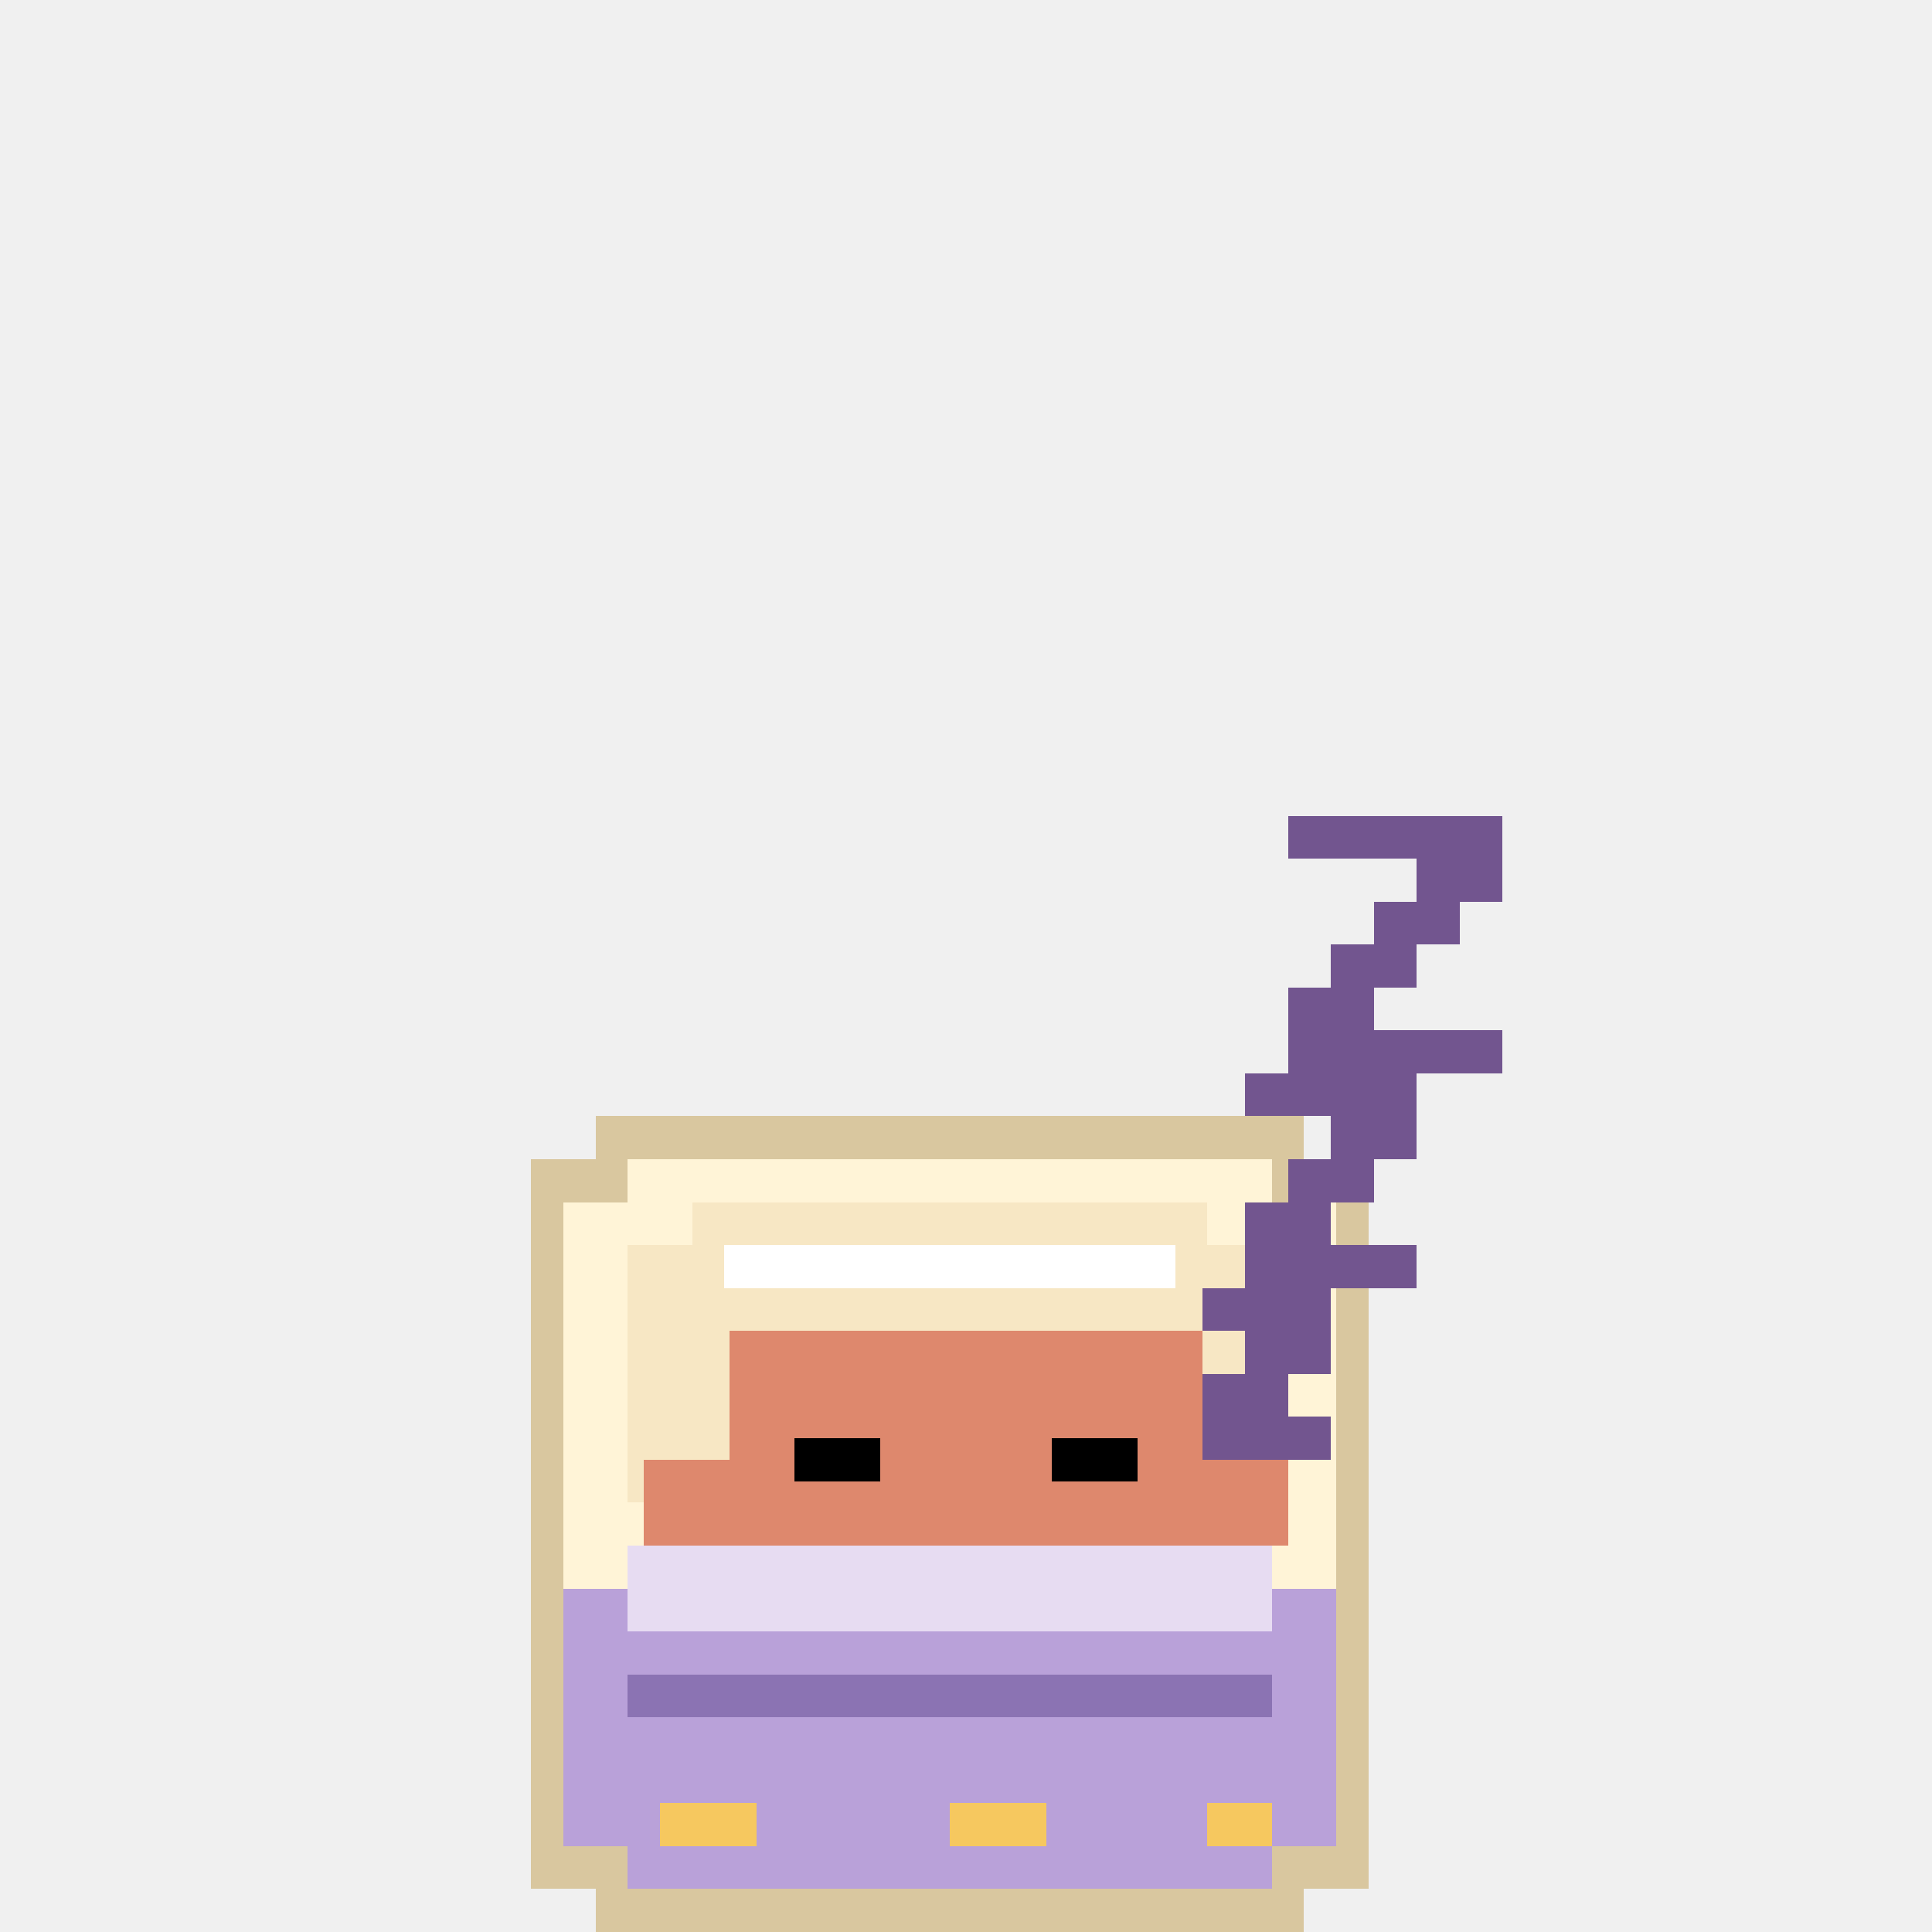
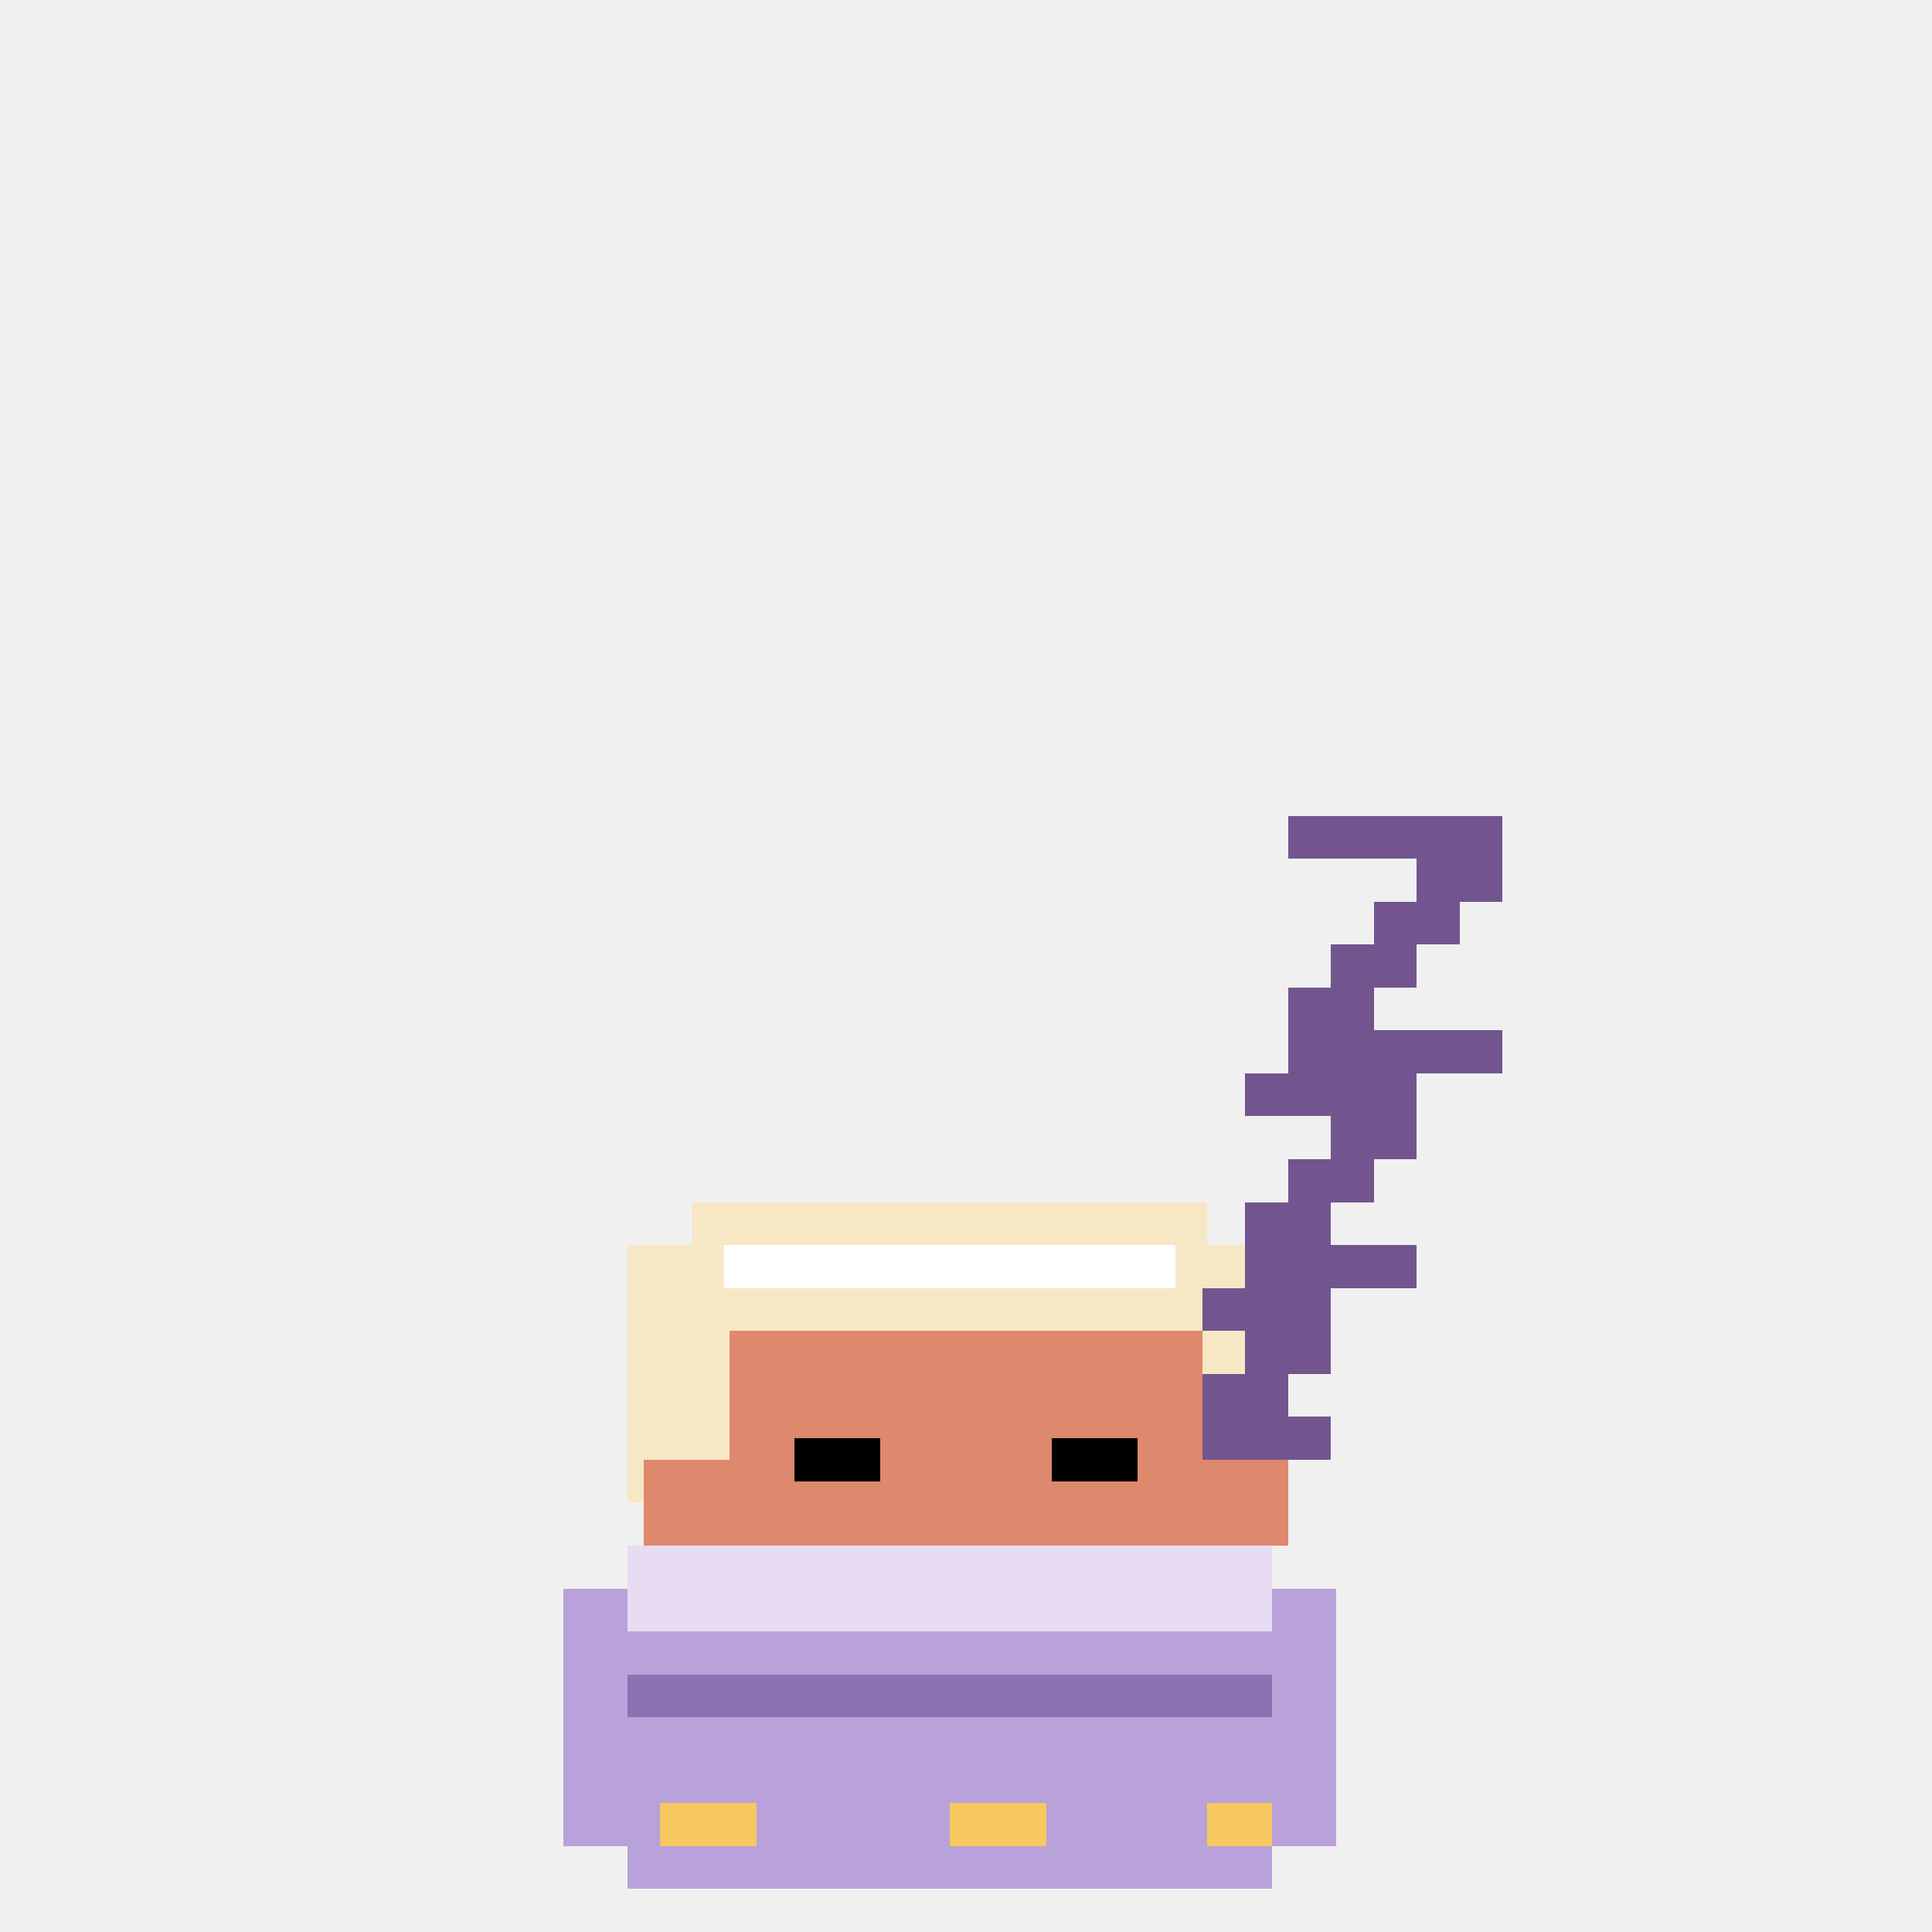
<svg xmlns="http://www.w3.org/2000/svg" class="state-sleeping" viewBox="-15 -25 45 45" width="500" height="500" shape-rendering="crispEdges">
-   <g class="bed" transform="translate(1.875 0) scale(.75 1)">
-     <path d="M-4 1H18V2H20V19H18V20H-4V19H-6V2H-4Z" fill="#D9C79F" />
-     <path d="M-3 2H17V3H19V18H17V19H-3V18H-5V3H-3Z" fill="#FFF4D7" />
+   <g transform="translate(1.875 0) scale(.75 1)">
    <g class="pillow motion">
      <path d="M-1 3H15V4H17V10H15V11H-1V10H-3V4H-1Z" fill="#F7E7C4" />
      <rect x="0" y="4" width="14" height="1" fill="#FFFFFF" />
      <rect x="-1" y="9" width="16" height="1" fill="#E4CFA5" />
    </g>
  </g>
  <g class="actor motion">
    <g fill="#DE886D">
      <rect id="outer-left-leg" x="3" y="13" width="1" height="2" />
      <rect id="inner-left-leg" x="5" y="13" width="1" height="2" />
      <rect id="inner-right-leg" x="9" y="13" width="1" height="2" />
      <rect id="outer-right-leg" x="11" y="13" width="1" height="2" />
      <rect id="torso" x="2" y="6" width="11" height="7" />
    </g>
    <g class="eyes" fill="#000">
      <g transform="rotate(90 4.5 9)">
        <rect id="left-eye" x="4" y="8" width="1" height="2" />
      </g>
      <g transform="rotate(90 10.5 9)">
        <rect id="right-eye" x="10" y="8" width="1" height="2" />
      </g>
    </g>
  </g>
  <g transform="translate(1.875 0) scale(.75 1)">
    <g class="blanket motion">
      <path d="M-3 11H17V12H19V18H17V19H-3V18H-5V12H-3Z" fill="#B9A1D9" />
      <rect x="-3" y="11" width="20" height="2" fill="#E7DCF2" />
      <rect x="-3" y="14" width="20" height="1" fill="#8B73B3" />
      <rect x="-2" y="17" width="3" height="1" fill="#F6C85F" />
      <rect x="7" y="17" width="3" height="1" fill="#F6C85F" />
      <rect x="15" y="17" width="2" height="1" fill="#F6C85F" />
    </g>
  </g>
  <g class="sleep-claws motion" fill="#DE886D">
    <g class="left-claw">
      <rect id="left-arm" x="0" y="9" width="2" height="2" />
    </g>
    <g class="right-claw">
      <rect id="right-arm" x="13" y="9" width="2" height="2" />
    </g>
  </g>
  <g transform="translate(13 5)" fill="#72558F">
    <g class="z-one motion">
      <rect x="0" y="0" width="3" height="1" />
      <rect x="1" y="1" width="2" height="1" />
      <rect x="0" y="2" width="2" height="1" />
      <rect x="0" y="3" width="3" height="1" />
    </g>
  </g>
  <g transform="translate(14 0)" fill="#72558F">
    <g class="z-two motion">
      <rect x="0" y="0" width="4" height="1" />
      <rect x="2" y="1" width="2" height="1" />
      <rect x="1" y="2" width="2" height="1" />
      <rect x="0" y="3" width="2" height="1" />
      <rect x="0" y="4" width="4" height="1" />
    </g>
  </g>
  <g transform="translate(15 -6)" fill="#72558F">
    <g class="z-three motion">
      <rect x="0" y="0" width="5" height="1" />
      <rect x="3" y="1" width="2" height="1" />
      <rect x="2" y="2" width="2" height="1" />
      <rect x="1" y="3" width="2" height="1" />
      <rect x="0" y="4" width="2" height="1" />
      <rect x="0" y="5" width="5" height="1" />
    </g>
  </g>
</svg>
